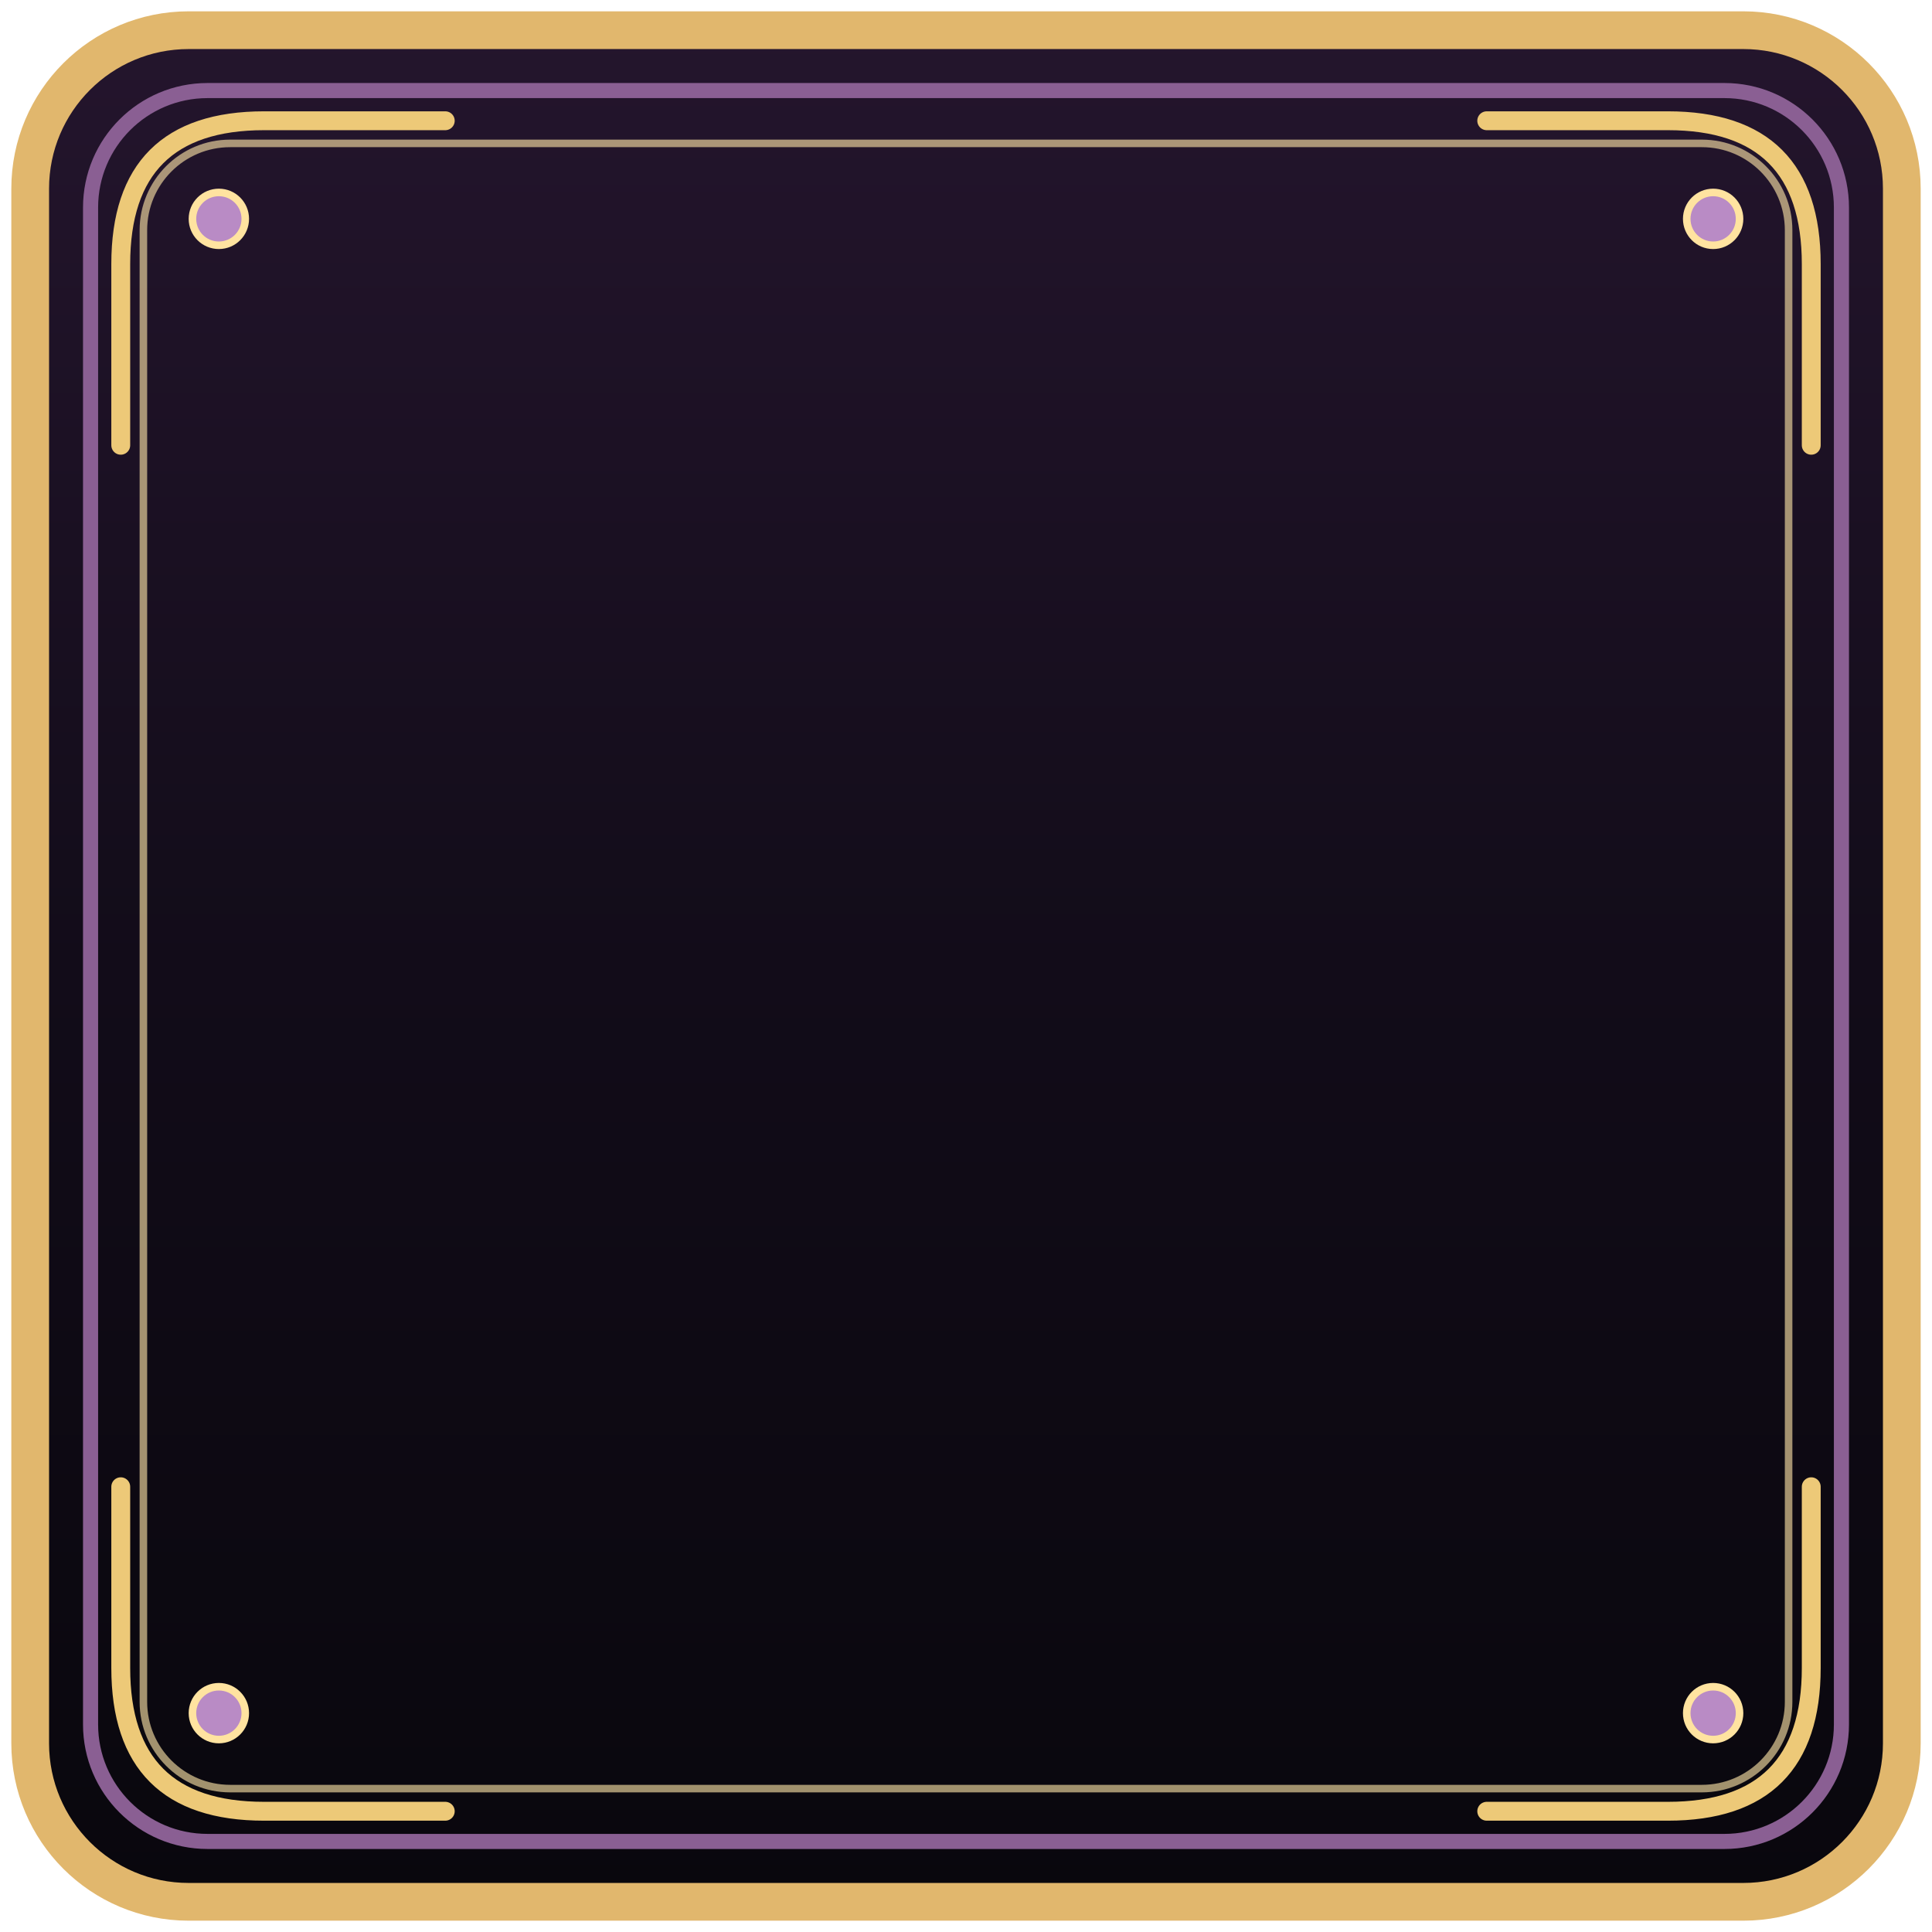
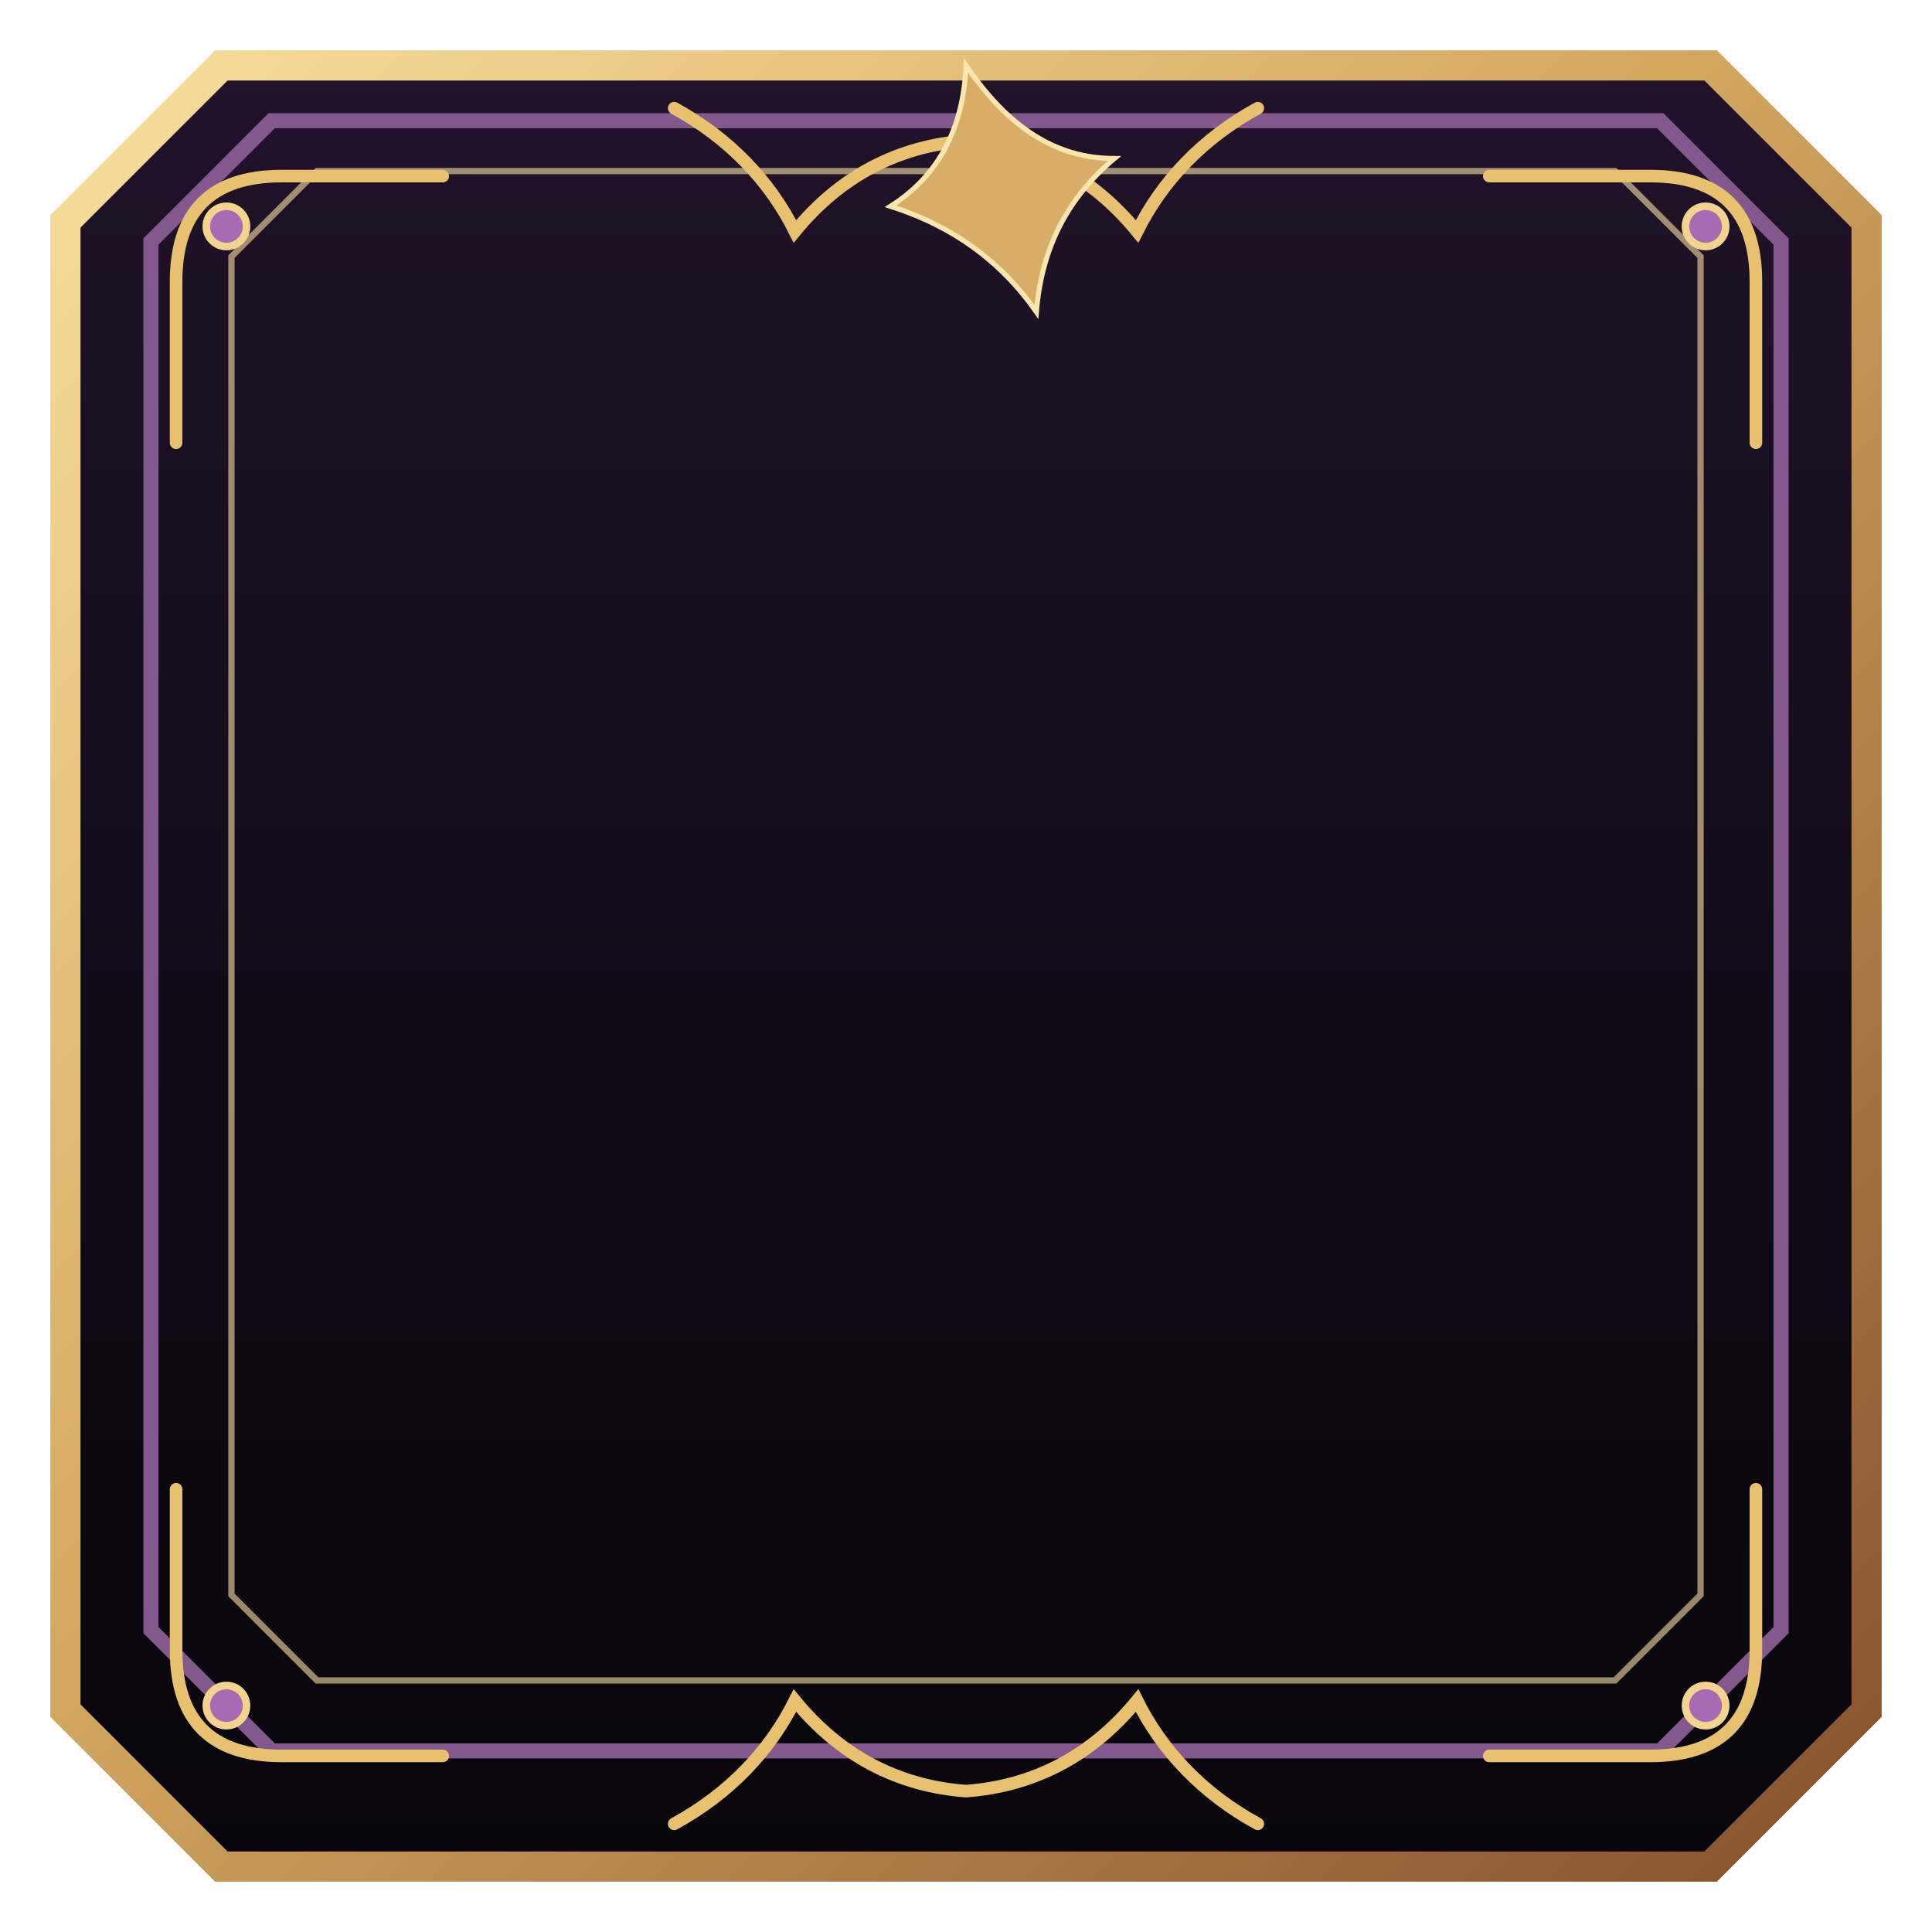
- <svg xmlns="http://www.w3.org/2000/svg" width="512" height="512" viewBox="0 0 512 512">
+ <svg xmlns="http://www.w3.org/2000/svg" width="768" height="768" viewBox="0 0 768 768">
  <defs>
-     <linearGradient id="g" x1="0" y1="0" x2="0" y2="1">
-       <stop stop-color="#24152d" />
-       <stop offset=".5" stop-color="#120c19" />
-       <stop offset="1" stop-color="#09070d" />
+     <linearGradient id="bg" x1="0" y1="0" x2="0" y2="1">
+       <stop stop-color="#21132a" />
+       <stop offset=".52" stop-color="#110b18" />
+       <stop offset="1" stop-color="#08060c" />
+     </linearGradient>
+     <linearGradient id="gold" x1="0" y1="0" x2="1" y2="1">
+       <stop stop-color="#f7df9d" />
+       <stop offset=".45" stop-color="#d4a75f" />
+       <stop offset="1" stop-color="#84502d" />
    </linearGradient>
  </defs>
-   <rect x="8" y="8" width="496" height="496" rx="42" fill="url(#g)" stroke="#e1b76d" stroke-width="10" />
-   <rect x="24" y="24" width="464" height="464" rx="31" fill="none" stroke="#8a5f93" stroke-width="4" />
-   <rect x="38" y="38" width="436" height="436" rx="23" fill="none" stroke="#f4dca2" stroke-width="2" opacity=".65" />
-   <g fill="none" stroke="#edc978" stroke-width="5" stroke-linecap="round">
-     <path d="M32 118V70Q32 32 70 32h48" />
-     <path d="M394 32h48q38 0 38 38v48" />
-     <path d="M32 394v48q0 38 38 38h48" />
-     <path d="M394 480h48q38 0 38-38v-48" />
+   <path d="M88 26h592l62 62v592l-62 62H88l-62-62V88z" fill="url(#bg)" stroke="url(#gold)" stroke-width="12" />
+   <path d="M108 48h552l48 48v552l-48 48H108l-48-48V96z" fill="none" stroke="#82588d" stroke-width="6" />
+   <path d="M126 68h516l34 34v532l-34 34H126l-34-34V102z" fill="none" stroke="#f2daa0" stroke-width="2.5" opacity=".62" />
+   <g fill="none" stroke="#e8c170" stroke-width="5" stroke-linecap="round">
+     <path d="M268 43c22 12 38 29 48 49 18-22 41-34 68-36 27 2 50 14 68 36 10-20 26-37 48-49" />
+     <path d="M268 725c22-12 38-29 48-49 18 22 41 34 68 36 27-2 50-14 68-36 10 20 26 37 48 49" />
+     <path d="M70 176V112q0-42 42-42h64M592 70h64q42 0 42 42v64M70 592v64q0 42 42 42h64M592 698h64q42 0 42-42v-64" />
  </g>
-   <g fill="#b98bc5" stroke="#ffe3a0" stroke-width="2">
-     <circle cx="58" cy="58" r="7" />
-     <circle cx="454" cy="58" r="7" />
-     <circle cx="58" cy="454" r="7" />
-     <circle cx="454" cy="454" r="7" />
+   <path d="M384 26c17 25 36 37 59 37-19 16-29 36-31 61-14-20-33-34-58-42 19-12 29-31 30-56z" fill="#d7ad68" stroke="#f9e6ad" stroke-width="2" />
+   <g fill="#a66bb2" stroke="#f2d48e" stroke-width="3">
+     <circle cx="90" cy="90" r="8" />
+     <circle cx="678" cy="90" r="8" />
+     <circle cx="90" cy="678" r="8" />
+     <circle cx="678" cy="678" r="8" />
  </g>
</svg>
